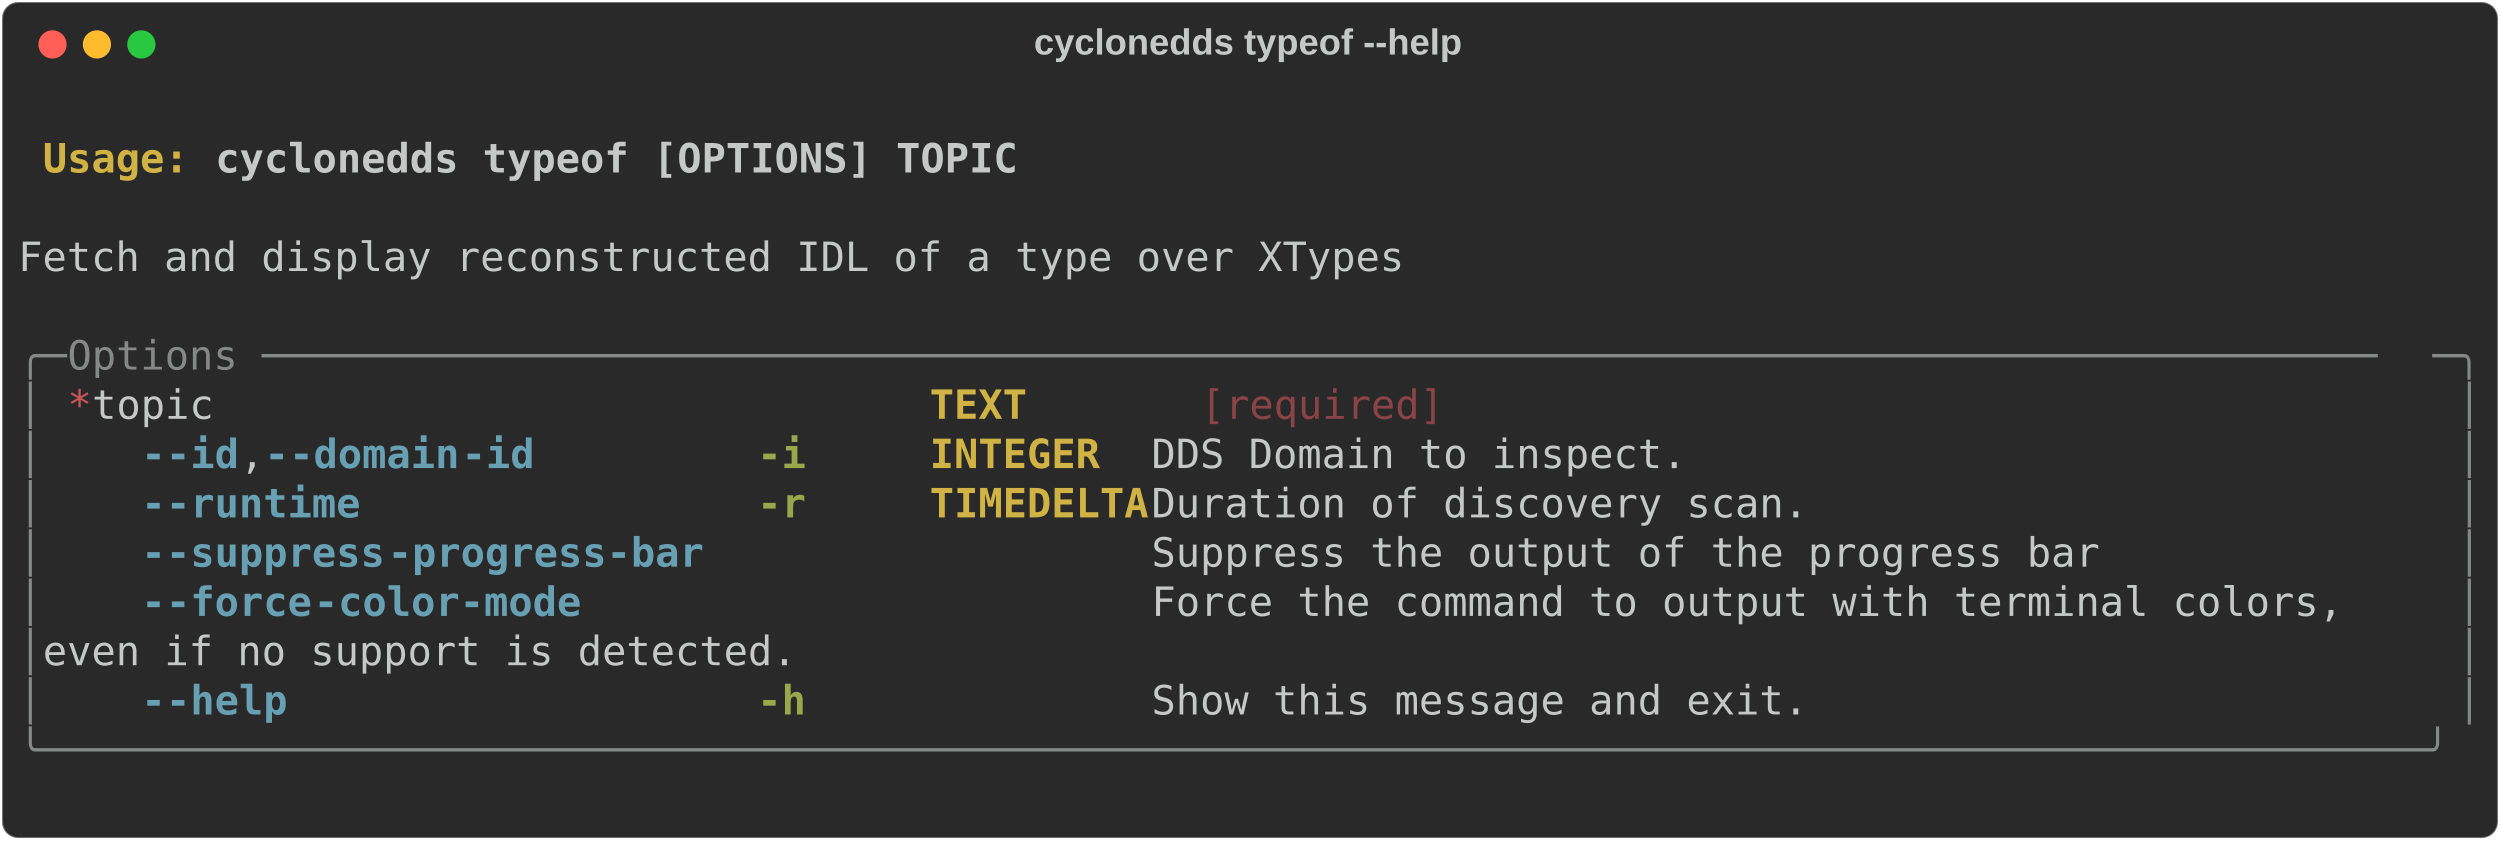
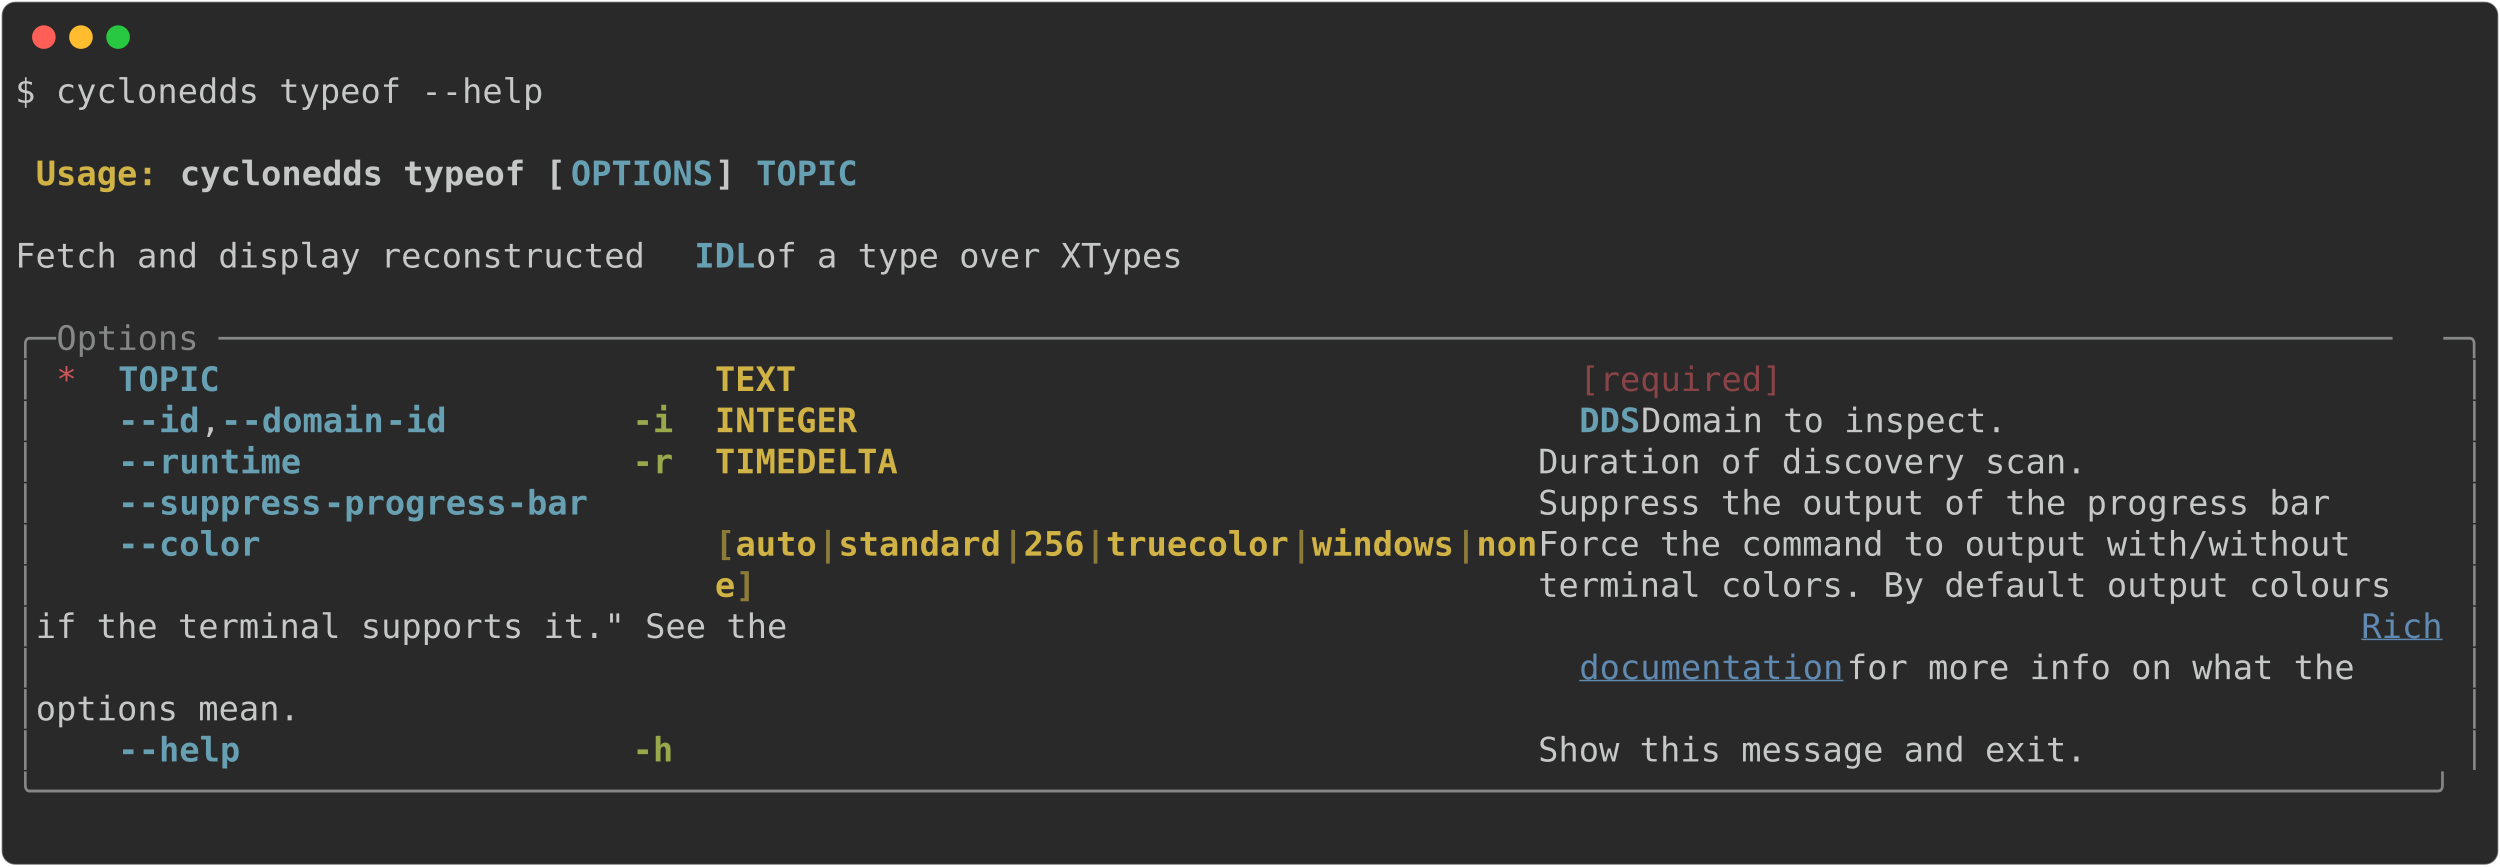
- <svg xmlns="http://www.w3.org/2000/svg" class="rich-terminal" viewBox="0 0 1238 416.0">
+ <svg xmlns="http://www.w3.org/2000/svg" class="rich-terminal" viewBox="0 0 1482 513.6">
  <style>

    @font-face {
        font-family: "Fira Code";
        src: local("FiraCode-Regular"),
                url("https://cdnjs.cloudflare.com/ajax/libs/firacode/6.2.0/woff2/FiraCode-Regular.woff2") format("woff2"),
                url("https://cdnjs.cloudflare.com/ajax/libs/firacode/6.2.0/woff/FiraCode-Regular.woff") format("woff");
        font-style: normal;
        font-weight: 400;
    }
    @font-face {
        font-family: "Fira Code";
        src: local("FiraCode-Bold"),
                url("https://cdnjs.cloudflare.com/ajax/libs/firacode/6.2.0/woff2/FiraCode-Bold.woff2") format("woff2"),
                url("https://cdnjs.cloudflare.com/ajax/libs/firacode/6.2.0/woff/FiraCode-Bold.woff") format("woff");
        font-style: bold;
        font-weight: 700;
    }

-     .terminal-1100190700-matrix {
+     .terminal-1802394098-matrix {
        font-family: Fira Code, monospace;
        font-size: 20px;
        line-height: 24.4px;
        font-variant-east-asian: full-width;
    }

-     .terminal-1100190700-title {
+     .terminal-1802394098-title {
        font-size: 18px;
        font-weight: bold;
        font-family: arial;
    }

-     .terminal-1100190700-r1 { fill: #c5c8c6;font-weight: bold }
- .terminal-1100190700-r2 { fill: #c5c8c6 }
- .terminal-1100190700-r3 { fill: #d0b344;font-weight: bold }
- .terminal-1100190700-r4 { fill: #868887 }
- .terminal-1100190700-r5 { fill: #cc555a }
- .terminal-1100190700-r6 { fill: #8a4346 }
- .terminal-1100190700-r7 { fill: #68a0b3;font-weight: bold }
- .terminal-1100190700-r8 { fill: #98a84b;font-weight: bold }
+     .terminal-1802394098-r1 { fill: #c5c8c6 }
+ .terminal-1802394098-r2 { fill: #c5c8c6;font-weight: bold }
+ .terminal-1802394098-r3 { fill: #d0b344;font-weight: bold }
+ .terminal-1802394098-r4 { fill: #68a0b3;font-weight: bold }
+ .terminal-1802394098-r5 { fill: #868887 }
+ .terminal-1802394098-r6 { fill: #cc555a }
+ .terminal-1802394098-r7 { fill: #8a4346 }
+ .terminal-1802394098-r8 { fill: #98a84b;font-weight: bold }
+ .terminal-1802394098-r9 { fill: #8d7b39;font-weight: bold }
+ .terminal-1802394098-r10 { fill: #608ab1;text-decoration: underline; }
    </style>
  <defs>
-     <clipPath id="terminal-1100190700-clip-terminal">
-       <rect x="0" y="0" width="1219.0" height="365.0" />
-     </clipPath>
-     <clipPath id="terminal-1100190700-line-0">
-       <rect x="0" y="1.5" width="1220" height="24.65" />
-     </clipPath>
-     <clipPath id="terminal-1100190700-line-1">
-       <rect x="0" y="25.9" width="1220" height="24.65" />
-     </clipPath>
-     <clipPath id="terminal-1100190700-line-2">
-       <rect x="0" y="50.3" width="1220" height="24.65" />
-     </clipPath>
-     <clipPath id="terminal-1100190700-line-3">
-       <rect x="0" y="74.7" width="1220" height="24.65" />
-     </clipPath>
-     <clipPath id="terminal-1100190700-line-4">
-       <rect x="0" y="99.1" width="1220" height="24.65" />
-     </clipPath>
-     <clipPath id="terminal-1100190700-line-5">
-       <rect x="0" y="123.5" width="1220" height="24.65" />
-     </clipPath>
-     <clipPath id="terminal-1100190700-line-6">
-       <rect x="0" y="147.9" width="1220" height="24.65" />
-     </clipPath>
-     <clipPath id="terminal-1100190700-line-7">
-       <rect x="0" y="172.3" width="1220" height="24.65" />
-     </clipPath>
-     <clipPath id="terminal-1100190700-line-8">
-       <rect x="0" y="196.7" width="1220" height="24.65" />
-     </clipPath>
-     <clipPath id="terminal-1100190700-line-9">
-       <rect x="0" y="221.1" width="1220" height="24.65" />
-     </clipPath>
-     <clipPath id="terminal-1100190700-line-10">
-       <rect x="0" y="245.5" width="1220" height="24.65" />
-     </clipPath>
-     <clipPath id="terminal-1100190700-line-11">
-       <rect x="0" y="269.9" width="1220" height="24.65" />
-     </clipPath>
-     <clipPath id="terminal-1100190700-line-12">
-       <rect x="0" y="294.3" width="1220" height="24.65" />
-     </clipPath>
-     <clipPath id="terminal-1100190700-line-13">
-       <rect x="0" y="318.7" width="1220" height="24.65" />
+     <clipPath id="terminal-1802394098-clip-terminal">
+       <rect x="0" y="0" width="1463.0" height="462.6" />
+     </clipPath>
+     <clipPath id="terminal-1802394098-line-0">
+       <rect x="0" y="1.5" width="1464" height="24.65" />
+     </clipPath>
+     <clipPath id="terminal-1802394098-line-1">
+       <rect x="0" y="25.9" width="1464" height="24.65" />
+     </clipPath>
+     <clipPath id="terminal-1802394098-line-2">
+       <rect x="0" y="50.3" width="1464" height="24.65" />
+     </clipPath>
+     <clipPath id="terminal-1802394098-line-3">
+       <rect x="0" y="74.7" width="1464" height="24.65" />
+     </clipPath>
+     <clipPath id="terminal-1802394098-line-4">
+       <rect x="0" y="99.1" width="1464" height="24.65" />
+     </clipPath>
+     <clipPath id="terminal-1802394098-line-5">
+       <rect x="0" y="123.5" width="1464" height="24.65" />
+     </clipPath>
+     <clipPath id="terminal-1802394098-line-6">
+       <rect x="0" y="147.9" width="1464" height="24.65" />
+     </clipPath>
+     <clipPath id="terminal-1802394098-line-7">
+       <rect x="0" y="172.3" width="1464" height="24.65" />
+     </clipPath>
+     <clipPath id="terminal-1802394098-line-8">
+       <rect x="0" y="196.7" width="1464" height="24.65" />
+     </clipPath>
+     <clipPath id="terminal-1802394098-line-9">
+       <rect x="0" y="221.1" width="1464" height="24.65" />
+     </clipPath>
+     <clipPath id="terminal-1802394098-line-10">
+       <rect x="0" y="245.5" width="1464" height="24.65" />
+     </clipPath>
+     <clipPath id="terminal-1802394098-line-11">
+       <rect x="0" y="269.9" width="1464" height="24.65" />
+     </clipPath>
+     <clipPath id="terminal-1802394098-line-12">
+       <rect x="0" y="294.3" width="1464" height="24.65" />
+     </clipPath>
+     <clipPath id="terminal-1802394098-line-13">
+       <rect x="0" y="318.7" width="1464" height="24.65" />
+     </clipPath>
+     <clipPath id="terminal-1802394098-line-14">
+       <rect x="0" y="343.1" width="1464" height="24.65" />
+     </clipPath>
+     <clipPath id="terminal-1802394098-line-15">
+       <rect x="0" y="367.5" width="1464" height="24.65" />
+     </clipPath>
+     <clipPath id="terminal-1802394098-line-16">
+       <rect x="0" y="391.9" width="1464" height="24.65" />
+     </clipPath>
+     <clipPath id="terminal-1802394098-line-17">
+       <rect x="0" y="416.3" width="1464" height="24.65" />
    </clipPath>
  </defs>
-   <rect fill="#292929" stroke="rgba(255,255,255,0.35)" stroke-width="1" x="1" y="1" width="1236" height="414" rx="8" />
-   <text class="terminal-1100190700-title" fill="#c5c8c6" text-anchor="middle" x="618" y="27">cyclonedds typeof --help</text>
+   <rect fill="#292929" stroke="rgba(255,255,255,0.35)" stroke-width="1" x="1" y="1" width="1480" height="511.6" rx="8" />
  <g transform="translate(26,22)">
    <circle cx="0" cy="0" r="7" fill="#ff5f57" />
    <circle cx="22" cy="0" r="7" fill="#febc2e" />
    <circle cx="44" cy="0" r="7" fill="#28c840" />
  </g>
-   <g transform="translate(9, 41)" clip-path="url(#terminal-1100190700-clip-terminal)">
-     <g class="terminal-1100190700-matrix">
-       <text class="terminal-1100190700-r2" x="1220" y="20" textLength="12.2" clip-path="url(#terminal-1100190700-line-0)">
- </text>
-       <text class="terminal-1100190700-r3" x="12.2" y="44.4" textLength="85.4" clip-path="url(#terminal-1100190700-line-1)">Usage: </text>
-       <text class="terminal-1100190700-r1" x="97.6" y="44.4" textLength="402.6" clip-path="url(#terminal-1100190700-line-1)">cyclonedds typeof [OPTIONS] TOPIC</text>
-       <text class="terminal-1100190700-r2" x="1220" y="44.4" textLength="12.2" clip-path="url(#terminal-1100190700-line-1)">
- </text>
-       <text class="terminal-1100190700-r2" x="1220" y="68.8" textLength="12.2" clip-path="url(#terminal-1100190700-line-2)">
- </text>
-       <text class="terminal-1100190700-r2" x="0" y="93.2" textLength="1220" clip-path="url(#terminal-1100190700-line-3)"> Fetch and display reconstructed IDL of a type over XTypes                                          </text>
-       <text class="terminal-1100190700-r2" x="1220" y="93.2" textLength="12.2" clip-path="url(#terminal-1100190700-line-3)">
- </text>
-       <text class="terminal-1100190700-r2" x="1220" y="117.6" textLength="12.2" clip-path="url(#terminal-1100190700-line-4)">
- </text>
-       <text class="terminal-1100190700-r4" x="0" y="142" textLength="24.4" clip-path="url(#terminal-1100190700-line-5)">╭─</text>
-       <text class="terminal-1100190700-r4" x="24.4" y="142" textLength="1171.2" clip-path="url(#terminal-1100190700-line-5)"> Options ───────────────────────────────────────────────────────────────────────────────────────</text>
-       <text class="terminal-1100190700-r4" x="1195.6" y="142" textLength="24.4" clip-path="url(#terminal-1100190700-line-5)">─╮</text>
-       <text class="terminal-1100190700-r2" x="1220" y="142" textLength="12.2" clip-path="url(#terminal-1100190700-line-5)">
- </text>
-       <text class="terminal-1100190700-r4" x="0" y="166.4" textLength="12.2" clip-path="url(#terminal-1100190700-line-6)">│</text>
-       <text class="terminal-1100190700-r5" x="24.4" y="166.4" textLength="12.2" clip-path="url(#terminal-1100190700-line-6)">*</text>
-       <text class="terminal-1100190700-r2" x="36.6" y="166.4" textLength="414.8" clip-path="url(#terminal-1100190700-line-6)">                           topic  </text>
-       <text class="terminal-1100190700-r3" x="451.4" y="166.4" textLength="109.8" clip-path="url(#terminal-1100190700-line-6)">TEXT     </text>
-       <text class="terminal-1100190700-r6" x="585.6" y="166.4" textLength="122" clip-path="url(#terminal-1100190700-line-6)">[required]</text>
-       <text class="terminal-1100190700-r4" x="1207.8" y="166.4" textLength="12.2" clip-path="url(#terminal-1100190700-line-6)">│</text>
-       <text class="terminal-1100190700-r2" x="1220" y="166.4" textLength="12.2" clip-path="url(#terminal-1100190700-line-6)">
- </text>
-       <text class="terminal-1100190700-r4" x="0" y="190.8" textLength="12.2" clip-path="url(#terminal-1100190700-line-7)">│</text>
-       <text class="terminal-1100190700-r7" x="61" y="190.8" textLength="12.2" clip-path="url(#terminal-1100190700-line-7)">-</text>
-       <text class="terminal-1100190700-r7" x="73.2" y="190.8" textLength="36.6" clip-path="url(#terminal-1100190700-line-7)">-id</text>
-       <text class="terminal-1100190700-r2" x="109.8" y="190.8" textLength="12.2" clip-path="url(#terminal-1100190700-line-7)">,</text>
-       <text class="terminal-1100190700-r7" x="122" y="190.8" textLength="12.2" clip-path="url(#terminal-1100190700-line-7)">-</text>
-       <text class="terminal-1100190700-r7" x="134.2" y="190.8" textLength="85.4" clip-path="url(#terminal-1100190700-line-7)">-domain</text>
-       <text class="terminal-1100190700-r7" x="219.6" y="190.8" textLength="36.6" clip-path="url(#terminal-1100190700-line-7)">-id</text>
-       <text class="terminal-1100190700-r8" x="366" y="190.8" textLength="24.4" clip-path="url(#terminal-1100190700-line-7)">-i</text>
-       <text class="terminal-1100190700-r3" x="451.4" y="190.8" textLength="109.8" clip-path="url(#terminal-1100190700-line-7)">INTEGER  </text>
-       <text class="terminal-1100190700-r2" x="561.2" y="190.8" textLength="646.6" clip-path="url(#terminal-1100190700-line-7)">  DDS Domain to inspect.                             </text>
-       <text class="terminal-1100190700-r4" x="1207.8" y="190.8" textLength="12.2" clip-path="url(#terminal-1100190700-line-7)">│</text>
-       <text class="terminal-1100190700-r2" x="1220" y="190.8" textLength="12.2" clip-path="url(#terminal-1100190700-line-7)">
- </text>
-       <text class="terminal-1100190700-r4" x="0" y="215.2" textLength="12.2" clip-path="url(#terminal-1100190700-line-8)">│</text>
-       <text class="terminal-1100190700-r7" x="61" y="215.2" textLength="12.2" clip-path="url(#terminal-1100190700-line-8)">-</text>
-       <text class="terminal-1100190700-r7" x="73.2" y="215.2" textLength="97.6" clip-path="url(#terminal-1100190700-line-8)">-runtime</text>
-       <text class="terminal-1100190700-r8" x="366" y="215.2" textLength="24.4" clip-path="url(#terminal-1100190700-line-8)">-r</text>
-       <text class="terminal-1100190700-r3" x="451.4" y="215.2" textLength="109.8" clip-path="url(#terminal-1100190700-line-8)">TIMEDELTA</text>
-       <text class="terminal-1100190700-r2" x="561.2" y="215.2" textLength="646.6" clip-path="url(#terminal-1100190700-line-8)">  Duration of discovery scan.                        </text>
-       <text class="terminal-1100190700-r4" x="1207.8" y="215.2" textLength="12.2" clip-path="url(#terminal-1100190700-line-8)">│</text>
-       <text class="terminal-1100190700-r2" x="1220" y="215.2" textLength="12.2" clip-path="url(#terminal-1100190700-line-8)">
- </text>
-       <text class="terminal-1100190700-r4" x="0" y="239.6" textLength="12.2" clip-path="url(#terminal-1100190700-line-9)">│</text>
-       <text class="terminal-1100190700-r7" x="61" y="239.6" textLength="12.2" clip-path="url(#terminal-1100190700-line-9)">-</text>
-       <text class="terminal-1100190700-r7" x="73.2" y="239.6" textLength="109.8" clip-path="url(#terminal-1100190700-line-9)">-suppress</text>
-       <text class="terminal-1100190700-r7" x="183" y="239.6" textLength="158.6" clip-path="url(#terminal-1100190700-line-9)">-progress-bar</text>
-       <text class="terminal-1100190700-r2" x="561.2" y="239.6" textLength="646.6" clip-path="url(#terminal-1100190700-line-9)">  Suppress the output of the progress bar            </text>
-       <text class="terminal-1100190700-r4" x="1207.8" y="239.6" textLength="12.2" clip-path="url(#terminal-1100190700-line-9)">│</text>
-       <text class="terminal-1100190700-r2" x="1220" y="239.6" textLength="12.2" clip-path="url(#terminal-1100190700-line-9)">
- </text>
-       <text class="terminal-1100190700-r4" x="0" y="264" textLength="12.2" clip-path="url(#terminal-1100190700-line-10)">│</text>
-       <text class="terminal-1100190700-r7" x="61" y="264" textLength="12.2" clip-path="url(#terminal-1100190700-line-10)">-</text>
-       <text class="terminal-1100190700-r7" x="73.2" y="264" textLength="73.2" clip-path="url(#terminal-1100190700-line-10)">-force</text>
-       <text class="terminal-1100190700-r7" x="146.4" y="264" textLength="134.2" clip-path="url(#terminal-1100190700-line-10)">-color-mode</text>
-       <text class="terminal-1100190700-r2" x="561.2" y="264" textLength="646.6" clip-path="url(#terminal-1100190700-line-10)">  Force the command to output with terminal colors,  </text>
-       <text class="terminal-1100190700-r4" x="1207.8" y="264" textLength="12.2" clip-path="url(#terminal-1100190700-line-10)">│</text>
-       <text class="terminal-1100190700-r2" x="1220" y="264" textLength="12.2" clip-path="url(#terminal-1100190700-line-10)">
- </text>
-       <text class="terminal-1100190700-r4" x="0" y="288.4" textLength="12.2" clip-path="url(#terminal-1100190700-line-11)">│</text>
-       <text class="terminal-1100190700-r2" x="12.2" y="288.4" textLength="1195.6" clip-path="url(#terminal-1100190700-line-11)">                                               even if no support is detected.                    </text>
-       <text class="terminal-1100190700-r4" x="1207.8" y="288.4" textLength="12.2" clip-path="url(#terminal-1100190700-line-11)">│</text>
-       <text class="terminal-1100190700-r2" x="1220" y="288.4" textLength="12.2" clip-path="url(#terminal-1100190700-line-11)">
- </text>
-       <text class="terminal-1100190700-r4" x="0" y="312.8" textLength="12.2" clip-path="url(#terminal-1100190700-line-12)">│</text>
-       <text class="terminal-1100190700-r7" x="61" y="312.8" textLength="12.2" clip-path="url(#terminal-1100190700-line-12)">-</text>
-       <text class="terminal-1100190700-r7" x="73.2" y="312.8" textLength="61" clip-path="url(#terminal-1100190700-line-12)">-help</text>
-       <text class="terminal-1100190700-r8" x="366" y="312.8" textLength="24.4" clip-path="url(#terminal-1100190700-line-12)">-h</text>
-       <text class="terminal-1100190700-r2" x="561.2" y="312.8" textLength="646.6" clip-path="url(#terminal-1100190700-line-12)">  Show this message and exit.                        </text>
-       <text class="terminal-1100190700-r4" x="1207.8" y="312.8" textLength="12.2" clip-path="url(#terminal-1100190700-line-12)">│</text>
-       <text class="terminal-1100190700-r2" x="1220" y="312.8" textLength="12.2" clip-path="url(#terminal-1100190700-line-12)">
- </text>
-       <text class="terminal-1100190700-r4" x="0" y="337.2" textLength="1220" clip-path="url(#terminal-1100190700-line-13)">╰──────────────────────────────────────────────────────────────────────────────────────────────────╯</text>
-       <text class="terminal-1100190700-r2" x="1220" y="337.2" textLength="12.2" clip-path="url(#terminal-1100190700-line-13)">
- </text>
-       <text class="terminal-1100190700-r2" x="1220" y="361.6" textLength="12.2" clip-path="url(#terminal-1100190700-line-14)">
+   <g transform="translate(9, 41)" clip-path="url(#terminal-1802394098-clip-terminal)">
+     <g class="terminal-1802394098-matrix">
+       <text class="terminal-1802394098-r1" x="0" y="20" textLength="317.2" clip-path="url(#terminal-1802394098-line-0)">$ cyclonedds typeof --help</text>
+       <text class="terminal-1802394098-r1" x="1464" y="20" textLength="12.2" clip-path="url(#terminal-1802394098-line-0)">
+ </text>
+       <text class="terminal-1802394098-r1" x="1464" y="44.4" textLength="12.2" clip-path="url(#terminal-1802394098-line-1)">
+ </text>
+       <text class="terminal-1802394098-r3" x="12.2" y="68.8" textLength="85.4" clip-path="url(#terminal-1802394098-line-2)">Usage: </text>
+       <text class="terminal-1802394098-r2" x="97.6" y="68.8" textLength="231.8" clip-path="url(#terminal-1802394098-line-2)">cyclonedds typeof [</text>
+       <text class="terminal-1802394098-r4" x="329.4" y="68.8" textLength="85.4" clip-path="url(#terminal-1802394098-line-2)">OPTIONS</text>
+       <text class="terminal-1802394098-r2" x="414.8" y="68.8" textLength="24.4" clip-path="url(#terminal-1802394098-line-2)">] </text>
+       <text class="terminal-1802394098-r4" x="439.2" y="68.8" textLength="61" clip-path="url(#terminal-1802394098-line-2)">TOPIC</text>
+       <text class="terminal-1802394098-r1" x="1464" y="68.8" textLength="12.2" clip-path="url(#terminal-1802394098-line-2)">
+ </text>
+       <text class="terminal-1802394098-r1" x="1464" y="93.2" textLength="12.2" clip-path="url(#terminal-1802394098-line-3)">
+ </text>
+       <text class="terminal-1802394098-r1" x="0" y="117.6" textLength="402.6" clip-path="url(#terminal-1802394098-line-4)"> Fetch and display reconstructed </text>
+       <text class="terminal-1802394098-r4" x="402.6" y="117.6" textLength="36.6" clip-path="url(#terminal-1802394098-line-4)">IDL</text>
+       <text class="terminal-1802394098-r1" x="439.2" y="117.6" textLength="1024.8" clip-path="url(#terminal-1802394098-line-4)"> of a type over XTypes                                                              </text>
+       <text class="terminal-1802394098-r1" x="1464" y="117.6" textLength="12.2" clip-path="url(#terminal-1802394098-line-4)">
+ </text>
+       <text class="terminal-1802394098-r1" x="1464" y="142" textLength="12.2" clip-path="url(#terminal-1802394098-line-5)">
+ </text>
+       <text class="terminal-1802394098-r5" x="0" y="166.4" textLength="24.4" clip-path="url(#terminal-1802394098-line-6)">╭─</text>
+       <text class="terminal-1802394098-r5" x="24.4" y="166.4" textLength="1415.2" clip-path="url(#terminal-1802394098-line-6)"> Options ───────────────────────────────────────────────────────────────────────────────────────────────────────────</text>
+       <text class="terminal-1802394098-r5" x="1439.6" y="166.4" textLength="24.4" clip-path="url(#terminal-1802394098-line-6)">─╮</text>
+       <text class="terminal-1802394098-r1" x="1464" y="166.4" textLength="12.2" clip-path="url(#terminal-1802394098-line-6)">
+ </text>
+       <text class="terminal-1802394098-r5" x="0" y="190.8" textLength="12.2" clip-path="url(#terminal-1802394098-line-7)">│</text>
+       <text class="terminal-1802394098-r6" x="24.4" y="190.8" textLength="12.2" clip-path="url(#terminal-1802394098-line-7)">*</text>
+       <text class="terminal-1802394098-r4" x="61" y="190.8" textLength="61" clip-path="url(#terminal-1802394098-line-7)">TOPIC</text>
+       <text class="terminal-1802394098-r3" x="414.8" y="190.8" textLength="488" clip-path="url(#terminal-1802394098-line-7)">TEXT                                    </text>
+       <text class="terminal-1802394098-r7" x="927.2" y="190.8" textLength="122" clip-path="url(#terminal-1802394098-line-7)">[required]</text>
+       <text class="terminal-1802394098-r5" x="1451.8" y="190.8" textLength="12.2" clip-path="url(#terminal-1802394098-line-7)">│</text>
+       <text class="terminal-1802394098-r1" x="1464" y="190.8" textLength="12.2" clip-path="url(#terminal-1802394098-line-7)">
+ </text>
+       <text class="terminal-1802394098-r5" x="0" y="215.2" textLength="12.2" clip-path="url(#terminal-1802394098-line-8)">│</text>
+       <text class="terminal-1802394098-r4" x="61" y="215.2" textLength="12.2" clip-path="url(#terminal-1802394098-line-8)">-</text>
+       <text class="terminal-1802394098-r4" x="73.2" y="215.2" textLength="36.6" clip-path="url(#terminal-1802394098-line-8)">-id</text>
+       <text class="terminal-1802394098-r1" x="109.8" y="215.2" textLength="12.2" clip-path="url(#terminal-1802394098-line-8)">,</text>
+       <text class="terminal-1802394098-r4" x="122" y="215.2" textLength="12.2" clip-path="url(#terminal-1802394098-line-8)">-</text>
+       <text class="terminal-1802394098-r4" x="134.2" y="215.2" textLength="85.4" clip-path="url(#terminal-1802394098-line-8)">-domain</text>
+       <text class="terminal-1802394098-r4" x="219.6" y="215.2" textLength="36.6" clip-path="url(#terminal-1802394098-line-8)">-id</text>
+       <text class="terminal-1802394098-r8" x="366" y="215.2" textLength="24.4" clip-path="url(#terminal-1802394098-line-8)">-i</text>
+       <text class="terminal-1802394098-r3" x="414.8" y="215.2" textLength="488" clip-path="url(#terminal-1802394098-line-8)">INTEGER                                 </text>
+       <text class="terminal-1802394098-r4" x="927.2" y="215.2" textLength="36.6" clip-path="url(#terminal-1802394098-line-8)">DDS</text>
+       <text class="terminal-1802394098-r1" x="963.8" y="215.2" textLength="488" clip-path="url(#terminal-1802394098-line-8)"> Domain to inspect.                     </text>
+       <text class="terminal-1802394098-r5" x="1451.8" y="215.2" textLength="12.2" clip-path="url(#terminal-1802394098-line-8)">│</text>
+       <text class="terminal-1802394098-r1" x="1464" y="215.2" textLength="12.2" clip-path="url(#terminal-1802394098-line-8)">
+ </text>
+       <text class="terminal-1802394098-r5" x="0" y="239.6" textLength="12.2" clip-path="url(#terminal-1802394098-line-9)">│</text>
+       <text class="terminal-1802394098-r4" x="61" y="239.6" textLength="12.2" clip-path="url(#terminal-1802394098-line-9)">-</text>
+       <text class="terminal-1802394098-r4" x="73.2" y="239.6" textLength="97.6" clip-path="url(#terminal-1802394098-line-9)">-runtime</text>
+       <text class="terminal-1802394098-r8" x="366" y="239.6" textLength="24.4" clip-path="url(#terminal-1802394098-line-9)">-r</text>
+       <text class="terminal-1802394098-r3" x="414.8" y="239.6" textLength="488" clip-path="url(#terminal-1802394098-line-9)">TIMEDELTA                               </text>
+       <text class="terminal-1802394098-r1" x="902.8" y="239.6" textLength="549" clip-path="url(#terminal-1802394098-line-9)">  Duration of discovery scan.                </text>
+       <text class="terminal-1802394098-r5" x="1451.8" y="239.6" textLength="12.2" clip-path="url(#terminal-1802394098-line-9)">│</text>
+       <text class="terminal-1802394098-r1" x="1464" y="239.6" textLength="12.2" clip-path="url(#terminal-1802394098-line-9)">
+ </text>
+       <text class="terminal-1802394098-r5" x="0" y="264" textLength="12.2" clip-path="url(#terminal-1802394098-line-10)">│</text>
+       <text class="terminal-1802394098-r4" x="61" y="264" textLength="12.2" clip-path="url(#terminal-1802394098-line-10)">-</text>
+       <text class="terminal-1802394098-r4" x="73.2" y="264" textLength="109.8" clip-path="url(#terminal-1802394098-line-10)">-suppress</text>
+       <text class="terminal-1802394098-r4" x="183" y="264" textLength="158.6" clip-path="url(#terminal-1802394098-line-10)">-progress-bar</text>
+       <text class="terminal-1802394098-r1" x="902.8" y="264" textLength="549" clip-path="url(#terminal-1802394098-line-10)">  Suppress the output of the progress bar    </text>
+       <text class="terminal-1802394098-r5" x="1451.8" y="264" textLength="12.2" clip-path="url(#terminal-1802394098-line-10)">│</text>
+       <text class="terminal-1802394098-r1" x="1464" y="264" textLength="12.2" clip-path="url(#terminal-1802394098-line-10)">
+ </text>
+       <text class="terminal-1802394098-r5" x="0" y="288.4" textLength="12.2" clip-path="url(#terminal-1802394098-line-11)">│</text>
+       <text class="terminal-1802394098-r4" x="61" y="288.4" textLength="12.2" clip-path="url(#terminal-1802394098-line-11)">-</text>
+       <text class="terminal-1802394098-r4" x="73.2" y="288.4" textLength="73.2" clip-path="url(#terminal-1802394098-line-11)">-color</text>
+       <text class="terminal-1802394098-r9" x="414.8" y="288.4" textLength="12.2" clip-path="url(#terminal-1802394098-line-11)">[</text>
+       <text class="terminal-1802394098-r3" x="427" y="288.4" textLength="48.8" clip-path="url(#terminal-1802394098-line-11)">auto</text>
+       <text class="terminal-1802394098-r9" x="475.8" y="288.4" textLength="12.2" clip-path="url(#terminal-1802394098-line-11)">|</text>
+       <text class="terminal-1802394098-r3" x="488" y="288.4" textLength="97.6" clip-path="url(#terminal-1802394098-line-11)">standard</text>
+       <text class="terminal-1802394098-r9" x="585.6" y="288.4" textLength="12.2" clip-path="url(#terminal-1802394098-line-11)">|</text>
+       <text class="terminal-1802394098-r3" x="597.8" y="288.4" textLength="36.6" clip-path="url(#terminal-1802394098-line-11)">256</text>
+       <text class="terminal-1802394098-r9" x="634.4" y="288.4" textLength="12.2" clip-path="url(#terminal-1802394098-line-11)">|</text>
+       <text class="terminal-1802394098-r3" x="646.6" y="288.4" textLength="109.8" clip-path="url(#terminal-1802394098-line-11)">truecolor</text>
+       <text class="terminal-1802394098-r9" x="756.4" y="288.4" textLength="12.2" clip-path="url(#terminal-1802394098-line-11)">|</text>
+       <text class="terminal-1802394098-r3" x="768.6" y="288.4" textLength="85.4" clip-path="url(#terminal-1802394098-line-11)">windows</text>
+       <text class="terminal-1802394098-r9" x="854" y="288.4" textLength="12.2" clip-path="url(#terminal-1802394098-line-11)">|</text>
+       <text class="terminal-1802394098-r3" x="866.2" y="288.4" textLength="36.6" clip-path="url(#terminal-1802394098-line-11)">non</text>
+       <text class="terminal-1802394098-r1" x="902.8" y="288.4" textLength="549" clip-path="url(#terminal-1802394098-line-11)">  Force the command to output with/without   </text>
+       <text class="terminal-1802394098-r5" x="1451.8" y="288.4" textLength="12.2" clip-path="url(#terminal-1802394098-line-11)">│</text>
+       <text class="terminal-1802394098-r1" x="1464" y="288.4" textLength="12.2" clip-path="url(#terminal-1802394098-line-11)">
+ </text>
+       <text class="terminal-1802394098-r5" x="0" y="312.8" textLength="12.2" clip-path="url(#terminal-1802394098-line-12)">│</text>
+       <text class="terminal-1802394098-r3" x="414.8" y="312.8" textLength="12.2" clip-path="url(#terminal-1802394098-line-12)">e</text>
+       <text class="terminal-1802394098-r9" x="427" y="312.8" textLength="12.2" clip-path="url(#terminal-1802394098-line-12)">]</text>
+       <text class="terminal-1802394098-r1" x="902.8" y="312.8" textLength="549" clip-path="url(#terminal-1802394098-line-12)">  terminal colors. By default output colours </text>
+       <text class="terminal-1802394098-r5" x="1451.8" y="312.8" textLength="12.2" clip-path="url(#terminal-1802394098-line-12)">│</text>
+       <text class="terminal-1802394098-r1" x="1464" y="312.8" textLength="12.2" clip-path="url(#terminal-1802394098-line-12)">
+ </text>
+       <text class="terminal-1802394098-r5" x="0" y="337.2" textLength="12.2" clip-path="url(#terminal-1802394098-line-13)">│</text>
+       <text class="terminal-1802394098-r1" x="12.2" y="337.2" textLength="1378.6" clip-path="url(#terminal-1802394098-line-13)">                                                                           if the terminal supports it." See the </text>
+       <text class="terminal-1802394098-r10" x="1390.8" y="337.2" textLength="48.8" clip-path="url(#terminal-1802394098-line-13)">Rich</text>
+       <text class="terminal-1802394098-r5" x="1451.8" y="337.2" textLength="12.2" clip-path="url(#terminal-1802394098-line-13)">│</text>
+       <text class="terminal-1802394098-r1" x="1464" y="337.2" textLength="12.2" clip-path="url(#terminal-1802394098-line-13)">
+ </text>
+       <text class="terminal-1802394098-r5" x="0" y="361.6" textLength="12.2" clip-path="url(#terminal-1802394098-line-14)">│</text>
+       <text class="terminal-1802394098-r10" x="927.2" y="361.6" textLength="158.6" clip-path="url(#terminal-1802394098-line-14)">documentation</text>
+       <text class="terminal-1802394098-r1" x="1085.8" y="361.6" textLength="366" clip-path="url(#terminal-1802394098-line-14)"> for more info on what the    </text>
+       <text class="terminal-1802394098-r5" x="1451.8" y="361.6" textLength="12.2" clip-path="url(#terminal-1802394098-line-14)">│</text>
+       <text class="terminal-1802394098-r1" x="1464" y="361.6" textLength="12.2" clip-path="url(#terminal-1802394098-line-14)">
+ </text>
+       <text class="terminal-1802394098-r5" x="0" y="386" textLength="12.2" clip-path="url(#terminal-1802394098-line-15)">│</text>
+       <text class="terminal-1802394098-r1" x="12.2" y="386" textLength="1439.6" clip-path="url(#terminal-1802394098-line-15)">                                                                           options mean.                              </text>
+       <text class="terminal-1802394098-r5" x="1451.8" y="386" textLength="12.2" clip-path="url(#terminal-1802394098-line-15)">│</text>
+       <text class="terminal-1802394098-r1" x="1464" y="386" textLength="12.2" clip-path="url(#terminal-1802394098-line-15)">
+ </text>
+       <text class="terminal-1802394098-r5" x="0" y="410.4" textLength="12.2" clip-path="url(#terminal-1802394098-line-16)">│</text>
+       <text class="terminal-1802394098-r4" x="61" y="410.4" textLength="12.2" clip-path="url(#terminal-1802394098-line-16)">-</text>
+       <text class="terminal-1802394098-r4" x="73.2" y="410.4" textLength="61" clip-path="url(#terminal-1802394098-line-16)">-help</text>
+       <text class="terminal-1802394098-r8" x="366" y="410.4" textLength="24.4" clip-path="url(#terminal-1802394098-line-16)">-h</text>
+       <text class="terminal-1802394098-r1" x="902.8" y="410.4" textLength="549" clip-path="url(#terminal-1802394098-line-16)">  Show this message and exit.                </text>
+       <text class="terminal-1802394098-r5" x="1451.8" y="410.4" textLength="12.2" clip-path="url(#terminal-1802394098-line-16)">│</text>
+       <text class="terminal-1802394098-r1" x="1464" y="410.4" textLength="12.2" clip-path="url(#terminal-1802394098-line-16)">
+ </text>
+       <text class="terminal-1802394098-r5" x="0" y="434.8" textLength="1464" clip-path="url(#terminal-1802394098-line-17)">╰──────────────────────────────────────────────────────────────────────────────────────────────────────────────────────╯</text>
+       <text class="terminal-1802394098-r1" x="1464" y="434.8" textLength="12.2" clip-path="url(#terminal-1802394098-line-17)">
+ </text>
+       <text class="terminal-1802394098-r1" x="1464" y="459.2" textLength="12.2" clip-path="url(#terminal-1802394098-line-18)">
</text>
    </g>
  </g>
</svg>
